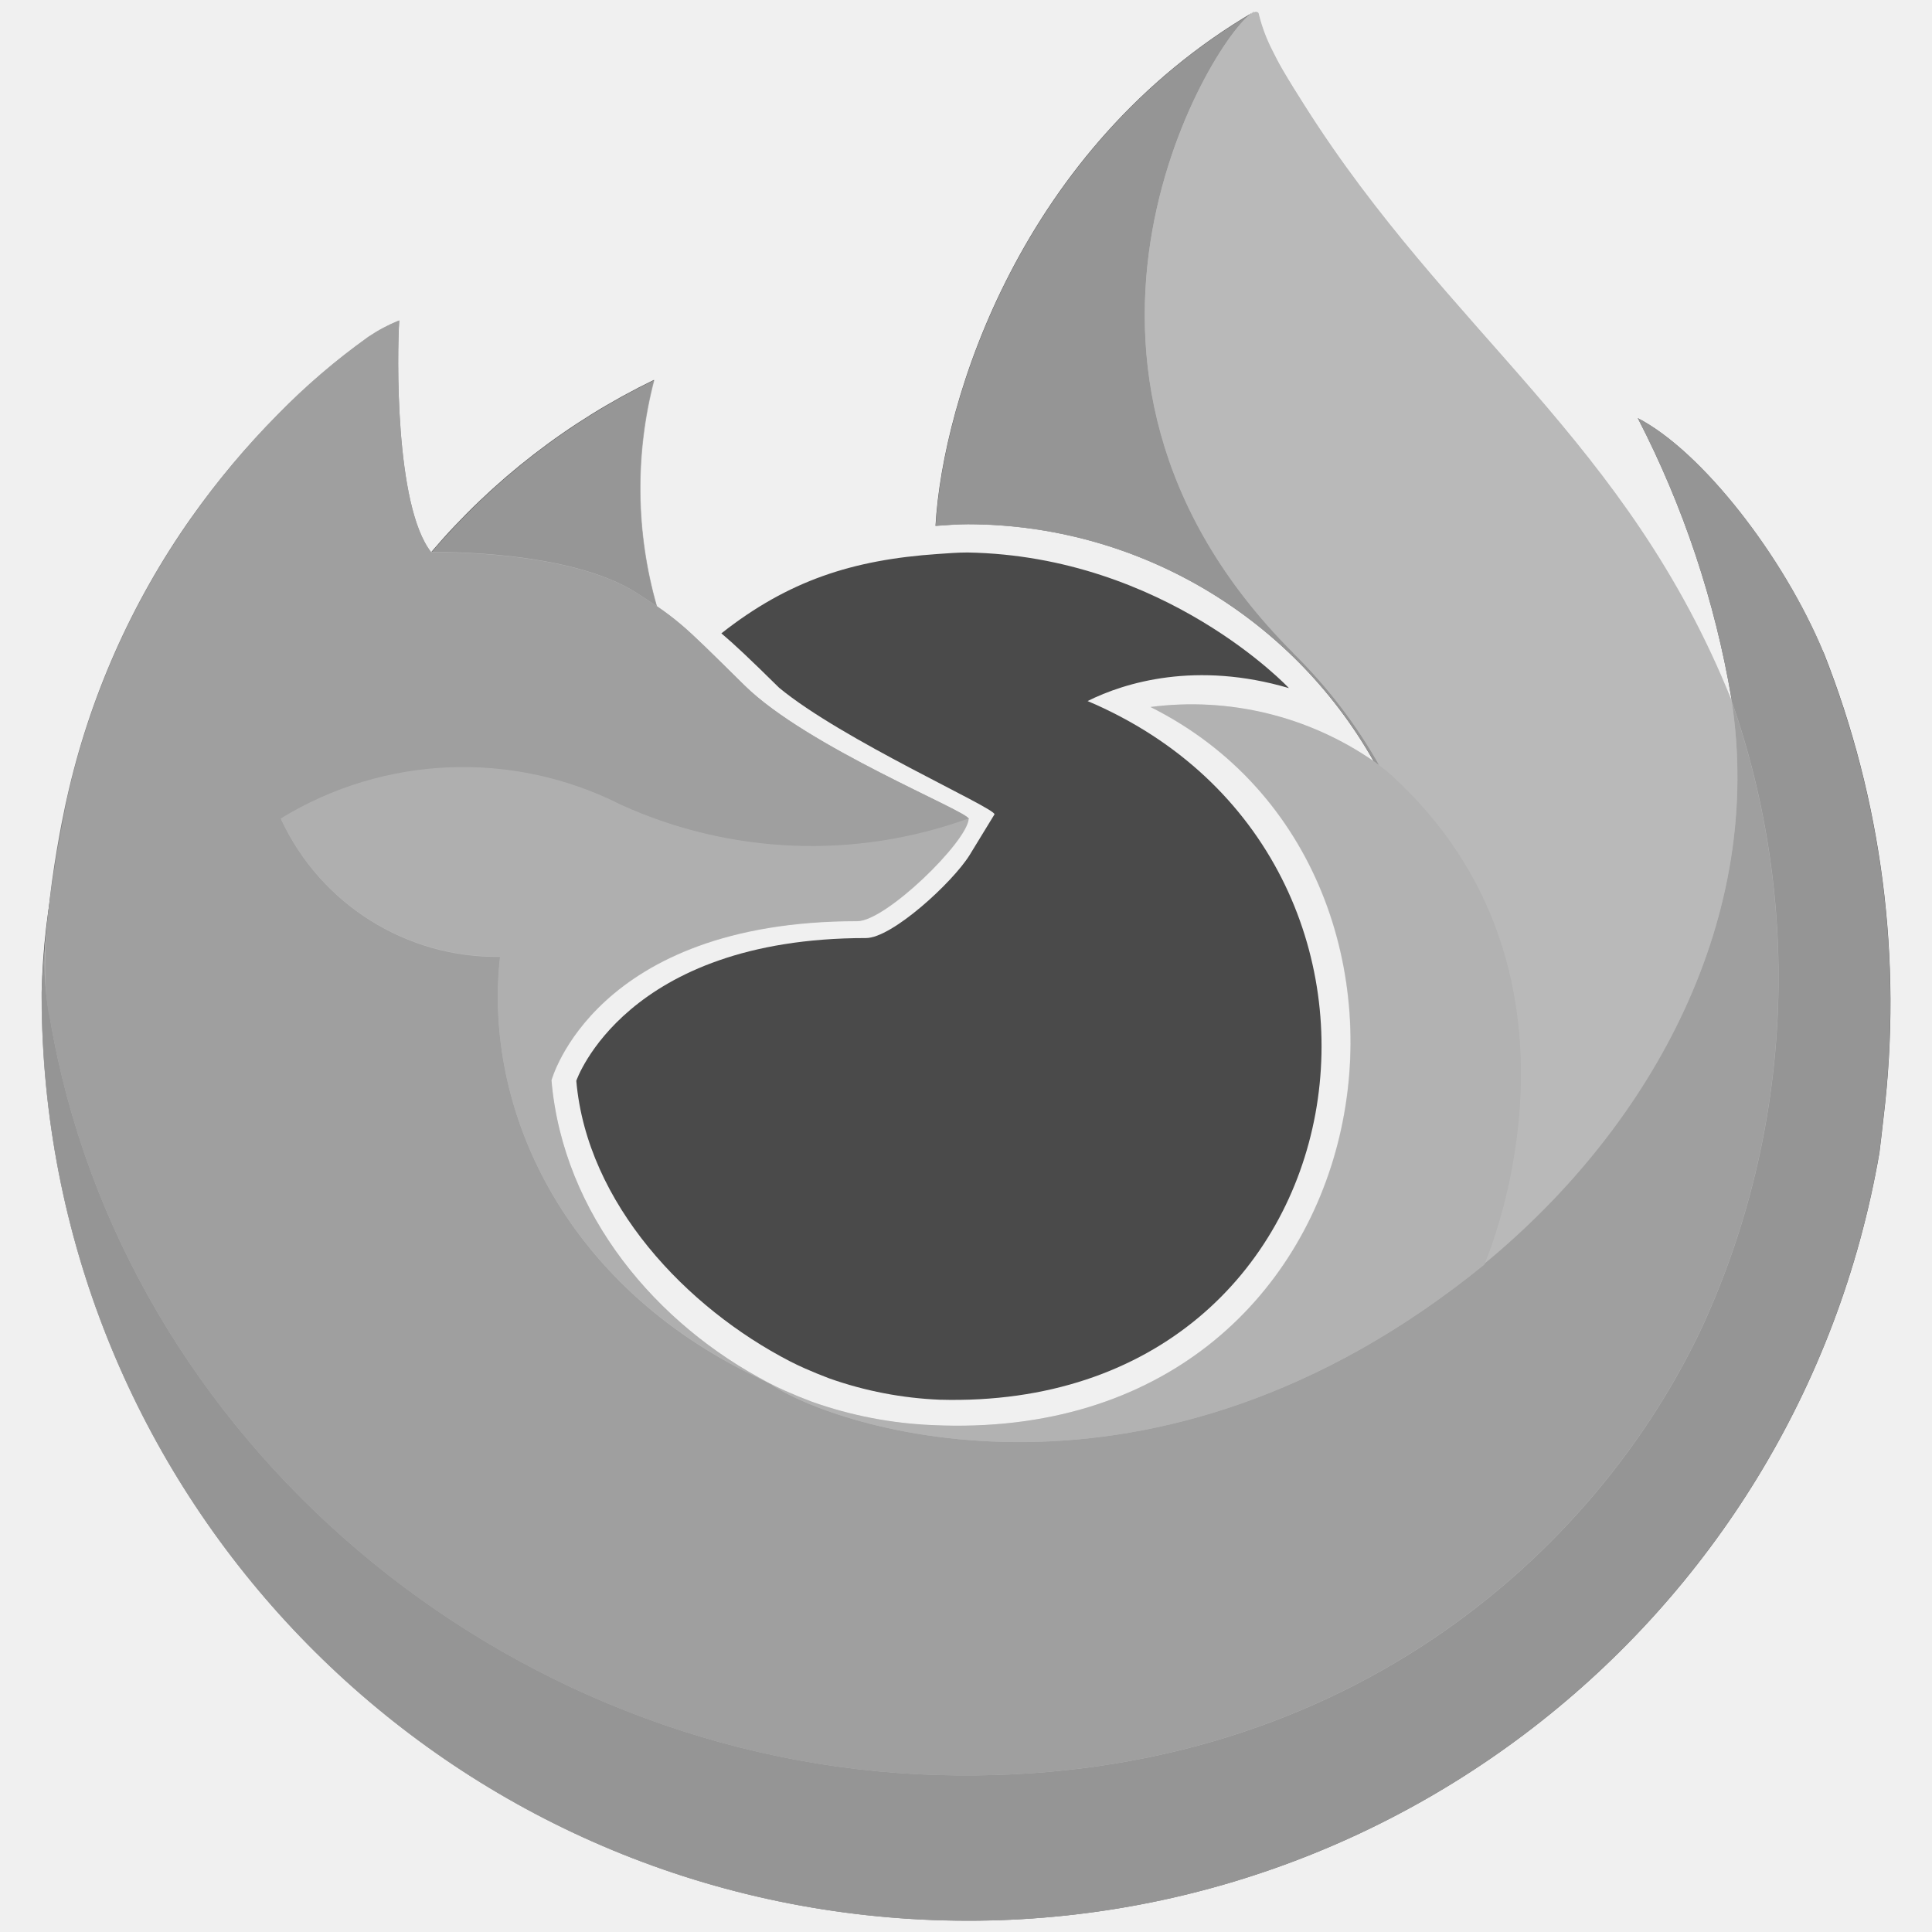
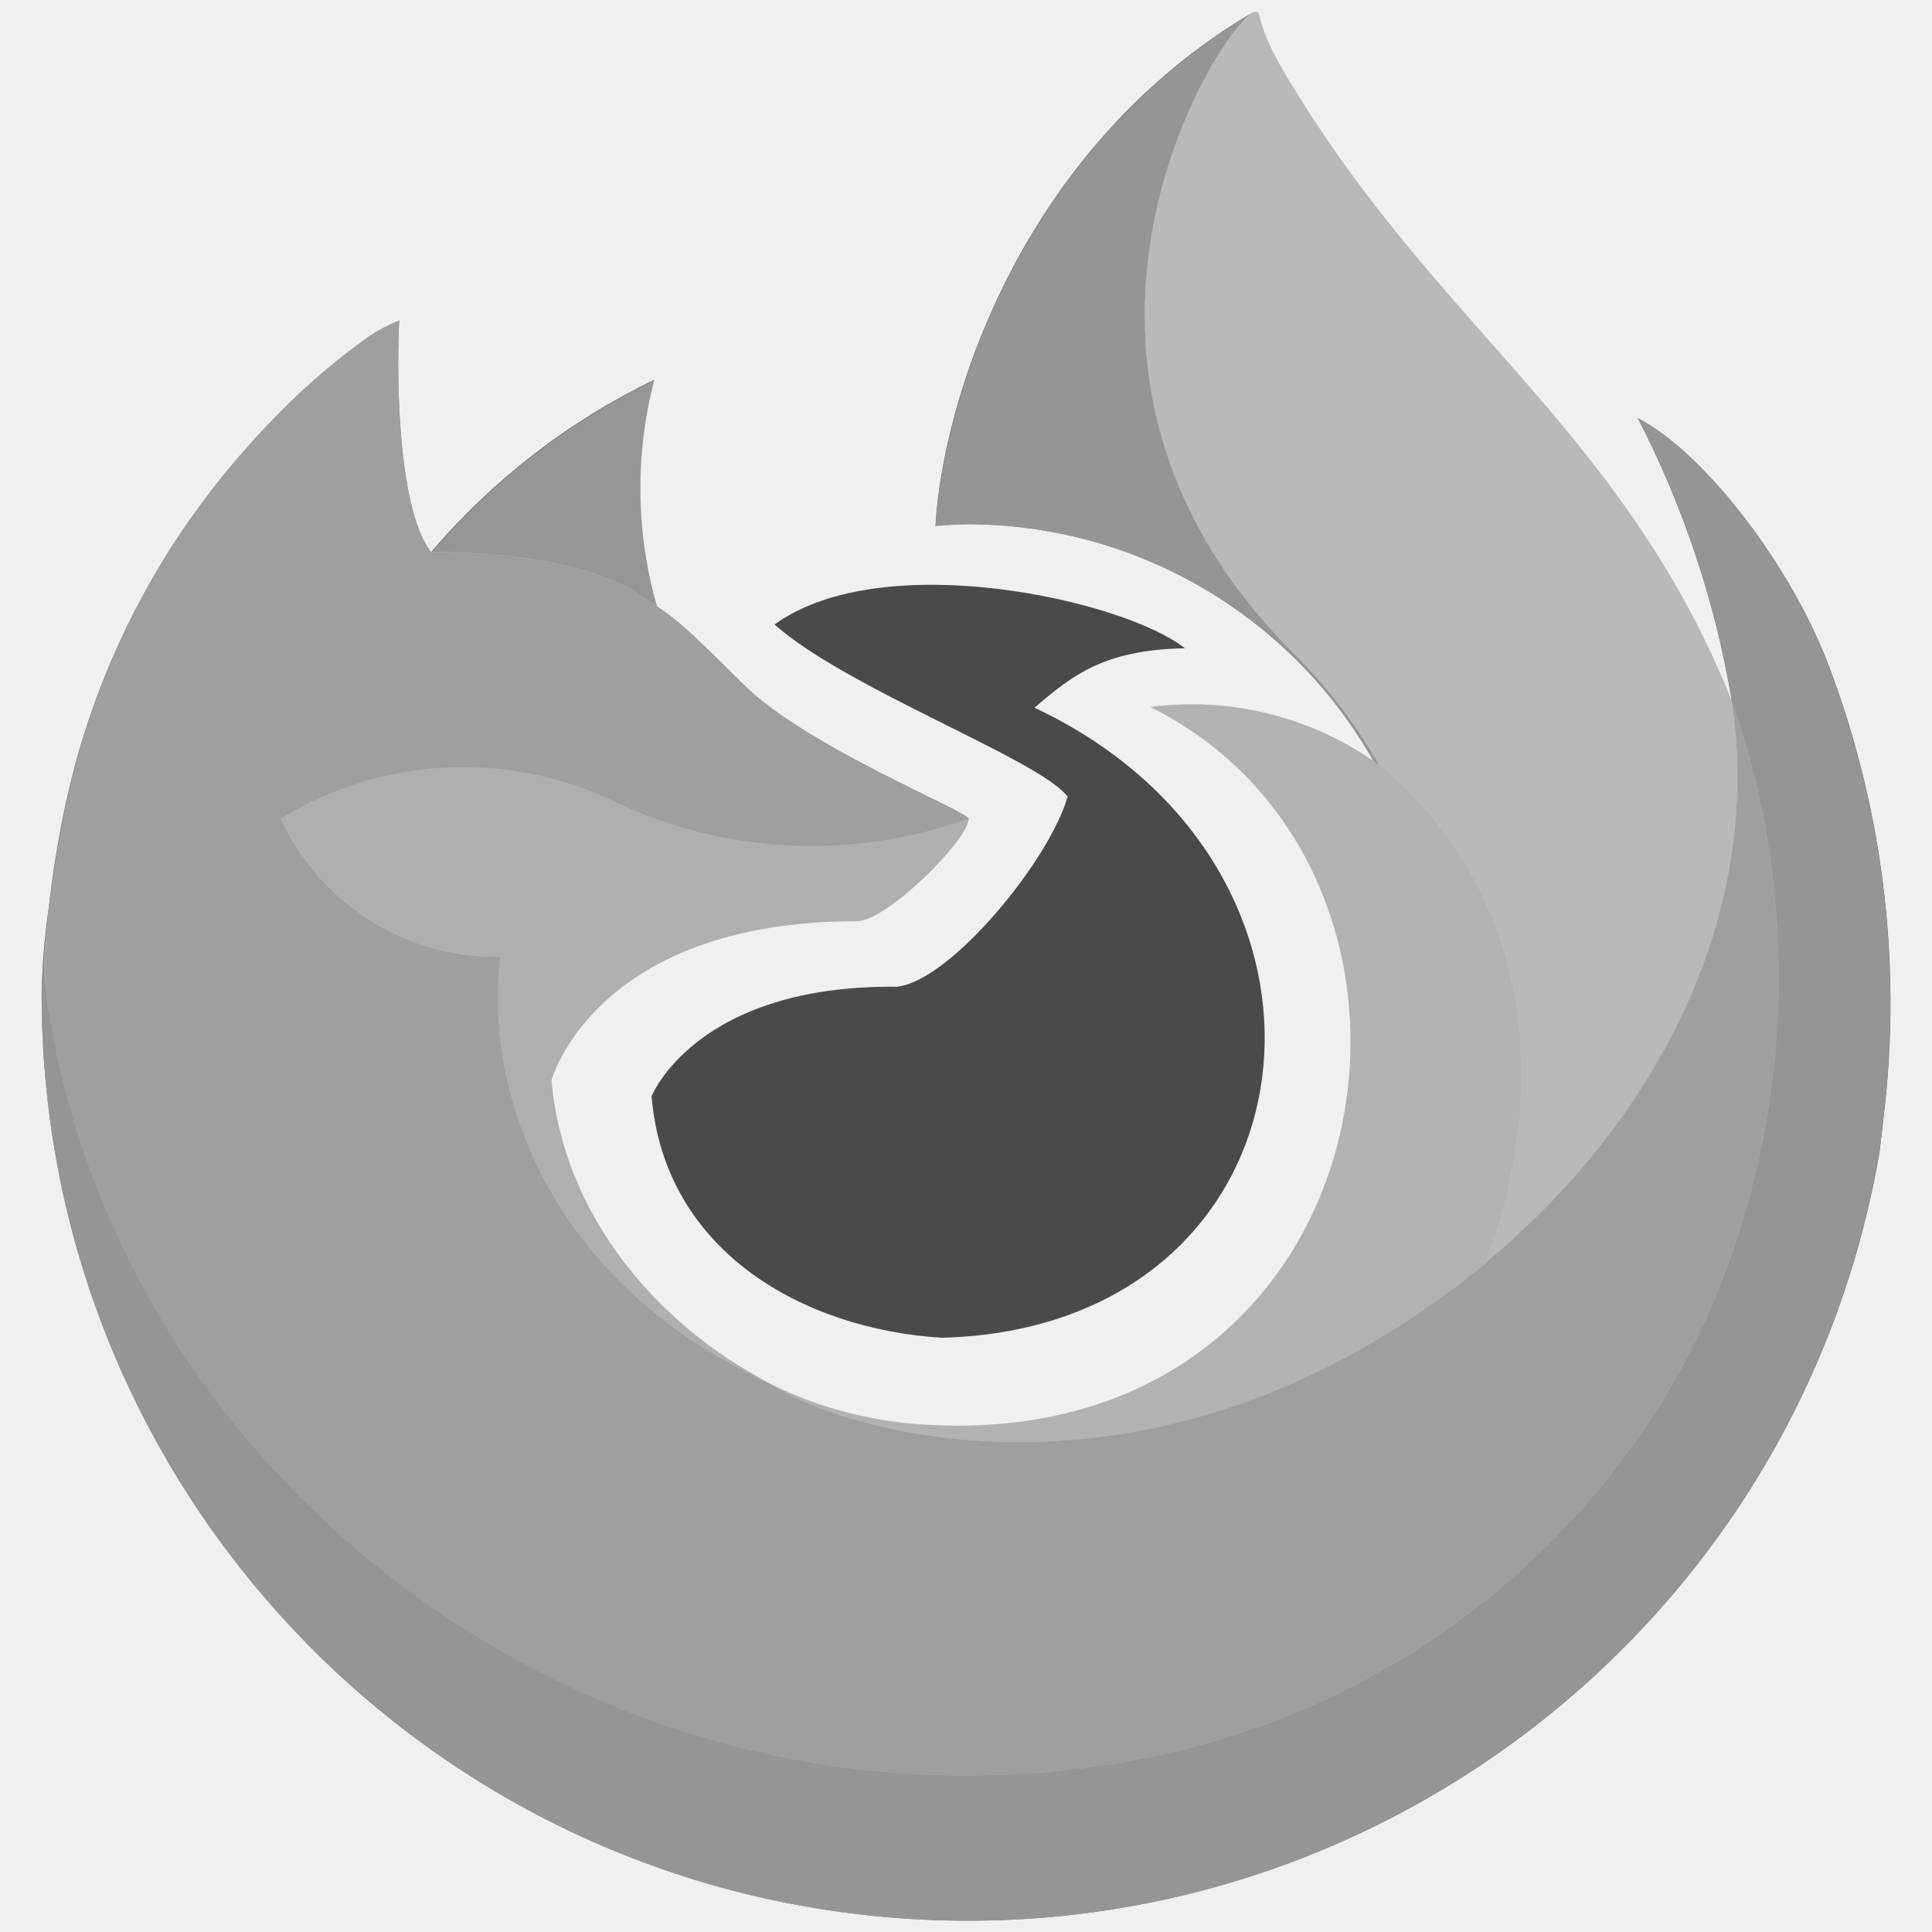
<svg xmlns="http://www.w3.org/2000/svg" xmlns:xlink="http://www.w3.org/1999/xlink" width="180pt" height="180pt" version="1.0" viewBox="0 0 180 180" id="svg1077">
  <defs id="defs1081">
    <linearGradient id="a" x1="6.7" x2="93.29" y1="31.25" y2="31.25" gradientUnits="userSpaceOnUse" gradientTransform="matrix(0.75,0,0,0.75,51.16354,59.40639)" xlink:href="#c">
      <stop offset="0" stop-color="#d93025" id="stop3510" />
      <stop offset="1" stop-color="#ea4335" id="stop3512" />
    </linearGradient>
    <linearGradient id="b" x1="55.41" x2="12.11" y1="96.87" y2="21.87" gradientUnits="userSpaceOnUse" gradientTransform="matrix(0.75,0,0,0.75,51.16354,59.40639)">
      <stop offset="0" stop-color="#1e8e3e" id="stop3500" />
      <stop offset="1" stop-color="#34a853" id="stop3502" />
    </linearGradient>
    <linearGradient id="c" x1="42.7" x2="86" y1="100" y2="25.13" gradientUnits="userSpaceOnUse" gradientTransform="matrix(0.75,0,0,0.75,51.16354,59.40639)">
      <stop offset="0" stop-color="#fcc934" id="stop3505" />
      <stop offset="1" stop-color="#fbbc04" id="stop3507" />
    </linearGradient>
    <linearGradient id="a-5" x1="70.79" x2="6.447" y1="12.39" y2="74.47" gradientTransform="matrix(1.626737,0,0,1.626737,49.13273,39.31613)" gradientUnits="userSpaceOnUse">
      <stop stop-color="#fff44f" offset=".048" id="stop40835" />
      <stop stop-color="#ffe847" offset=".111" id="stop40837" />
      <stop stop-color="#ffc830" offset=".225" id="stop40839" />
      <stop stop-color="#ff980e" offset=".368" id="stop40841" />
      <stop stop-color="#ff8b16" offset=".401" id="stop40843" />
      <stop stop-color="#ff672a" offset=".462" id="stop40845" />
      <stop stop-color="#ff3647" offset=".534" id="stop40847" />
      <stop stop-color="#e31587" offset=".705" id="stop40849" />
    </linearGradient>
    <radialGradient id="b-5" cx="-7907" cy="-8515" r="80.8" gradientTransform="matrix(1.626737,0,0,1.626737,13022.845,13905.625)" gradientUnits="userSpaceOnUse">
      <stop stop-color="#ffbd4f" offset=".129" id="stop40852" />
      <stop stop-color="#ffac31" offset=".186" id="stop40854" />
      <stop stop-color="#ff9d17" offset=".247" id="stop40856" />
      <stop stop-color="#ff980e" offset=".283" id="stop40858" />
      <stop stop-color="#ff563b" offset=".403" id="stop40860" />
      <stop stop-color="#ff3750" offset=".467" id="stop40862" />
      <stop stop-color="#f5156c" offset=".71" id="stop40864" />
      <stop stop-color="#eb0878" offset=".782" id="stop40866" />
      <stop stop-color="#e50080" offset=".86" id="stop40868" />
    </radialGradient>
    <radialGradient id="c-5" cx="-7937" cy="-8482" r="80.8" gradientTransform="matrix(1.626737,0,0,1.626737,13022.845,13905.625)" gradientUnits="userSpaceOnUse">
      <stop stop-color="#960e18" offset=".3" id="stop40871" />
      <stop stop-color="#b11927" stop-opacity=".74" offset=".351" id="stop40873" />
      <stop stop-color="#db293d" stop-opacity=".343" offset=".435" id="stop40875" />
      <stop stop-color="#f5334b" stop-opacity=".094" offset=".497" id="stop40877" />
      <stop stop-color="#ff3750" stop-opacity="0" offset=".53" id="stop40879" />
    </radialGradient>
    <radialGradient id="d" cx="-7927" cy="-8533" r="58.53" gradientTransform="matrix(1.626737,0,0,1.626737,13022.845,13905.625)" gradientUnits="userSpaceOnUse">
      <stop stop-color="#fff44f" offset=".132" id="stop40882" />
      <stop stop-color="#ffdc3e" offset=".252" id="stop40884" />
      <stop stop-color="#ff9d12" offset=".506" id="stop40886" />
      <stop stop-color="#ff980e" offset=".526" id="stop40888" />
    </radialGradient>
    <radialGradient id="e" cx="-7946" cy="-8461" r="38.47" gradientTransform="matrix(1.626737,0,0,1.626737,13022.845,13905.625)" gradientUnits="userSpaceOnUse">
      <stop stop-color="#3a8ee6" offset=".353" id="stop40891" />
      <stop stop-color="#5c79f0" offset=".472" id="stop40893" />
      <stop stop-color="#9059ff" offset=".669" id="stop40895" />
      <stop stop-color="#c139e6" offset="1" id="stop40897" />
    </radialGradient>
    <radialGradient id="f" cx="-7936" cy="-8492" r="20.4" gradientTransform="matrix(1.581188,-0.3822831,0.4473526,1.851226,16465.019,12783.177)" gradientUnits="userSpaceOnUse">
      <stop stop-color="#9059ff" stop-opacity="0" offset=".206" id="stop40900" />
      <stop stop-color="#8c4ff3" stop-opacity=".064" offset=".278" id="stop40902" />
      <stop stop-color="#7716a8" stop-opacity=".45" offset=".747" id="stop40904" />
      <stop stop-color="#6e008b" stop-opacity=".6" offset=".975" id="stop40906" />
    </radialGradient>
    <radialGradient id="g" cx="-7938" cy="-8518" r="27.68" gradientTransform="matrix(1.626737,0,0,1.626737,13022.845,13905.625)" gradientUnits="userSpaceOnUse">
      <stop stop-color="#ffe226" offset="0" id="stop40909" />
      <stop stop-color="#ffdb27" offset=".121" id="stop40911" />
      <stop stop-color="#ffc82a" offset=".295" id="stop40913" />
      <stop stop-color="#ffa930" offset=".502" id="stop40915" />
      <stop stop-color="#ff7e37" offset=".732" id="stop40917" />
      <stop stop-color="#ff7139" offset=".792" id="stop40919" />
    </radialGradient>
    <radialGradient id="h" cx="-7916" cy="-8536" r="118.1" gradientTransform="matrix(1.626737,0,0,1.626737,13022.845,13905.625)" gradientUnits="userSpaceOnUse">
      <stop stop-color="#fff44f" offset=".113" id="stop40922" />
      <stop stop-color="#ff980e" offset=".456" id="stop40924" />
      <stop stop-color="#ff5634" offset=".622" id="stop40926" />
      <stop stop-color="#ff3647" offset=".716" id="stop40928" />
      <stop stop-color="#e31587" offset=".904" id="stop40930" />
    </radialGradient>
    <radialGradient id="i" cx="-7927" cy="-8523" r="86.5" gradientTransform="matrix(0.1708073,1.618603,-1.062259,0.1122448,-7570.013,13817.782)" gradientUnits="userSpaceOnUse">
      <stop stop-color="#fff44f" offset="0" id="stop40933" />
      <stop stop-color="#ffe847" offset=".06" id="stop40935" />
      <stop stop-color="#ffc830" offset=".168" id="stop40937" />
      <stop stop-color="#ff980e" offset=".304" id="stop40939" />
      <stop stop-color="#ff8b16" offset=".356" id="stop40941" />
      <stop stop-color="#ff672a" offset=".455" id="stop40943" />
      <stop stop-color="#ff3647" offset=".57" id="stop40945" />
      <stop stop-color="#e31587" offset=".737" id="stop40947" />
    </radialGradient>
    <radialGradient id="j" cx="-7938" cy="-8508" r="73.72" gradientTransform="matrix(1.626737,0,0,1.626737,13022.845,13905.625)" gradientUnits="userSpaceOnUse">
      <stop stop-color="#fff44f" offset=".137" id="stop40950" />
      <stop stop-color="#ff980e" offset=".48" id="stop40952" />
      <stop stop-color="#ff5634" offset=".592" id="stop40954" />
      <stop stop-color="#ff3647" offset=".655" id="stop40956" />
      <stop stop-color="#e31587" offset=".904" id="stop40958" />
    </radialGradient>
    <radialGradient id="k" cx="-7919" cy="-8504" r="80.69" gradientTransform="matrix(1.626737,0,0,1.626737,13022.845,13905.625)" gradientUnits="userSpaceOnUse">
      <stop stop-color="#fff44f" offset=".094" id="stop40961" />
      <stop stop-color="#ffe141" offset=".231" id="stop40963" />
      <stop stop-color="#ffaf1e" offset=".509" id="stop40965" />
      <stop stop-color="#ff980e" offset=".626" id="stop40967" />
    </radialGradient>
    <linearGradient id="l" x1="70.01" x2="15.27" y1="12.06" y2="66.81" gradientTransform="matrix(1.626737,0,0,1.626737,49.13273,39.31613)" gradientUnits="userSpaceOnUse">
      <stop stop-color="#fff44f" stop-opacity=".8" offset=".167" id="stop40970" />
      <stop stop-color="#fff44f" stop-opacity=".634" offset=".266" id="stop40972" />
      <stop stop-color="#fff44f" stop-opacity=".217" offset=".489" id="stop40974" />
      <stop stop-color="#fff44f" stop-opacity="0" offset=".6" id="stop40976" />
    </linearGradient>
  </defs>
  <g id="g3776" transform="matrix(1.593889,0,0,1.593889,-51.31386,-64.45933)" style="mix-blend-mode:normal" />
  <g id="g42014" transform="translate(-24.22656,-14.32987)">
    <g id="g11890" transform="matrix(1.131087,0,0,1.131087,-14.97382,-13.6763)" style="display:inline">
      <path d="M 184.856,78.498 C 181.543,70.528 174.823,61.921 169.561,59.201 a 79.216,79.216 0 0 1 7.721,23.133 v 0.073 l 0.013,0.081 a 69.046,69.046 0 0 1 -2.372,51.46 c -8.738,18.749 -29.88,37.965 -62.987,37.021 -35.762,-1.013 -67.275,-27.559 -73.157,-62.318 -1.072,-5.482 0,-8.262 0.539,-12.717 a 56.81,56.81 0 0 0 -1.226,10.52 v 0.393 A 76.245,76.245 0 0 0 189.462,119.739 c 0.128,-0.984 0.232,-1.957 0.346,-2.951 A 78.409,78.409 0 0 0 184.863,78.489 Z" style="display:inline;fill:#4a4a4a;fill-opacity:1;stroke-width:1.967" id="path40985" />
      <path d="m 147.795,87.449 c 0.165,0.116 0.319,0.232 0.474,0.348 a 41.506,41.506 0 0 0 -7.082,-9.236 C 117.484,54.858 134.977,27.18 137.926,25.764 l 0.03,-0.043 c -19.15,11.213 -25.651,31.966 -26.241,42.352 0.889,-0.061 1.77,-0.136 2.679,-0.136 a 38.477,38.477 0 0 1 33.402,19.508 z" style="display:inline;fill:#4a4a4a;fill-opacity:1;stroke-width:1.967" id="path40987" />
-       <path d="m 114.519,95.2 c -1.404,2.253 -6.383,6.828 -8.53,6.828 -19.862,0 -23.862,11.759 -23.862,11.759 0.88,10.119 9.091,18.714 17.614,23.112 0.389,0.202 0.784,0.384 1.179,0.562 0.684,0.303 1.367,0.583 2.051,0.84 2.925,1.035 5.989,1.626 9.089,1.754 35.853,0.988 42.617,-44.636 12.182,-57.549 3.091,-1.545 8.965,-3.31 16.585,-1.066 0,0 -10.198,-10.889 -26.48,-11.171 -0.829,0 -1.64,0.069 -2.455,0.124 -7.01,0.481 -12.295,2.19 -17.815,6.537 1.065,0.901 2.223,1.984 4.756,4.48 5.196,4.305 17.716,9.857 17.743,10.424 z" style="display:inline;fill:#4a4a4a;fill-opacity:1;stroke-width:1.802" id="path40989" />
+       <path d="m 108.542,106.039 c -16.581,-0.182 -20.216,9.024 -20.216,9.024 1.094,12.865 12.622,19.199 23.918,19.888 31.478,-0.834 36.237,-38.438 7.625,-51.898 3.091,-2.638 5.684,-4.768 12.393,-4.894 -5.013,-3.972 -24.885,-8.425 -33.807,-1.958 5.955,5.299 21.865,11.138 24.139,14.175 -1.415,5.127 -9.587,15.177 -14.052,15.663 z" style="display:inline;fill:#4a4a4a;fill-opacity:1;stroke-width:1.802" id="path40989" />
      <path d="m 87.169,73.64 c 0.618,0.393 1.127,0.736 1.574,1.045 A 35.349,35.349 0 0 1 88.528,56.05 56.456,56.456 0 0 0 70.177,70.233 c 0.372,-0.01 11.431,-0.209 16.992,3.407 z" style="display:inline;fill:#4f4f4f;fill-opacity:1;stroke-width:1.967" id="path40993" />
      <path d="m 38.766,108.654 c 5.884,34.759 37.395,61.315 73.157,62.318 33.107,0.936 54.253,-18.282 62.987,-37.021 a 69.046,69.046 0 0 0 2.372,-51.46 v -0.073 c 0,-0.057 -0.013,-0.09 0,-0.073 l 0.013,0.128 c 2.705,17.659 -6.277,34.759 -20.32,46.345 l -0.043,0.098 c -27.363,22.287 -53.545,13.443 -58.836,9.836 q -0.555,-0.266 -1.109,-0.553 C 81.034,130.576 74.443,116.051 75.859,103.579 A 19.579,19.579 0 0 1 57.799,92.219 28.759,28.759 0 0 1 85.83,91.094 37.965,37.965 0 0 0 114.452,92.219 C 114.422,91.599 101.154,86.318 95.981,81.223 93.217,78.498 91.905,77.186 90.742,76.201 a 22.799,22.799 0 0 0 -1.967,-1.491 c -0.452,-0.309 -0.962,-0.643 -1.574,-1.045 -5.561,-3.616 -16.62,-3.417 -16.986,-3.407 h -0.035 C 67.158,66.428 67.371,53.799 67.544,51.161 a 13.628,13.628 0 0 0 -2.545,1.351 55.512,55.512 0 0 0 -7.451,6.383 66.567,66.567 0 0 0 -7.156,8.531 v 0.012 -0.014 A 64.384,64.384 0 0 0 40.162,90.52 C 40.124,90.675 37.416,102.517 38.751,108.658 Z" style="display:inline;fill:#7c7c7c;fill-opacity:1;stroke-width:1.967" id="path40995" />
      <path d="m 141.186,78.557 a 41.506,41.506 0 0 1 7.082,9.245 c 0.419,0.317 0.81,0.631 1.143,0.936 17.285,15.934 8.228,38.457 7.554,40.05 14.041,-11.569 23.015,-28.681 20.32,-46.345 -8.624,-21.501 -23.251,-30.176 -35.172,-49.04 -0.604,-0.954 -1.208,-1.91 -1.796,-2.919 -0.336,-0.576 -0.606,-1.096 -0.84,-1.574 a 13.874,13.874 0 0 1 -1.137,-3.02 0.197,0.197 0 0 0 -0.173,-0.197 0.271,0.271 0 0 0 -0.143,0 c -0.011,0 -0.026,0.018 -0.037,0.022 -0.011,0.004 -0.037,0.022 -0.055,0.03 -2.949,1.399 -20.438,29.094 3.265,52.778 z" style="display:inline;fill:#ffffff;fill-opacity:1;stroke-width:1.967" id="path40997" />
      <path d="m 149.408,88.747 c -0.332,-0.305 -0.724,-0.62 -1.143,-0.936 -0.155,-0.116 -0.309,-0.232 -0.474,-0.348 a 26.32,26.32 0 0 0 -18.383,-4.463 c 27.422,13.711 20.065,60.922 -17.938,59.151 a 33.913,33.913 0 0 1 -9.92,-1.914 q -1.119,-0.419 -2.239,-0.917 c -0.431,-0.197 -0.862,-0.393 -1.286,-0.614 l 0.053,0.033 c 5.299,3.618 31.474,12.456 58.836,-9.836 l 0.043,-0.098 c 0.683,-1.593 9.739,-24.117 -7.554,-40.05 z" style="display:inline;fill:#dadada;fill-opacity:1;stroke-width:1.967" id="path40999" />
      <path d="m 80.067,113.729 c 0,0 3.519,-13.115 25.199,-13.115 2.343,0 9.049,-6.541 9.169,-8.437 A 37.965,37.965 0 0 1 85.813,91.053 28.759,28.759 0 0 0 57.782,92.178 19.579,19.579 0 0 0 75.842,103.538 c -1.412,12.466 5.177,26.989 21.127,34.621 0.356,0.171 0.69,0.356 1.056,0.519 -9.31,-4.81 -16.998,-13.906 -17.958,-24.943 z" style="display:inline;fill:#cdcdcd;fill-opacity:1;stroke-width:1.967" id="path41001" />
      <path d="m 184.856,78.498 c -3.313,-7.971 -10.032,-16.577 -15.294,-19.297 3.752,7.266 6.357,15.07 7.721,23.133 l 0.013,0.128 C 168.675,60.981 154.064,52.306 142.123,33.442 c -0.604,-0.954 -1.208,-1.91 -1.796,-2.919 -0.336,-0.576 -0.606,-1.096 -0.84,-1.574 -0.495,-0.959 -0.877,-1.972 -1.137,-3.02 7.2e-4,-0.1 -0.074,-0.185 -0.173,-0.197 -0.047,-0.013 -0.097,-0.013 -0.144,0 -0.011,0 -0.026,0.018 -0.037,0.022 -0.013,0.004 -0.037,0.022 -0.055,0.03 l 0.029,-0.051 c -19.15,11.213 -25.651,31.966 -26.241,42.352 0.889,-0.061 1.77,-0.136 2.679,-0.136 13.831,0.027 26.583,7.475 33.402,19.508 -5.363,-3.714 -11.914,-5.305 -18.383,-4.463 27.422,13.711 20.065,60.922 -17.938,59.151 -3.384,-0.139 -6.728,-0.784 -9.92,-1.914 -0.746,-0.279 -1.492,-0.585 -2.239,-0.917 -0.431,-0.197 -0.862,-0.393 -1.286,-0.614 l 0.053,0.033 c -0.37,-0.177 -0.74,-0.361 -1.109,-0.553 0.356,0.171 0.69,0.356 1.056,0.519 -9.31,-4.812 -16.998,-13.908 -17.958,-24.943 0,0 3.519,-13.115 25.199,-13.115 2.343,0 9.049,-6.541 9.169,-8.437 C 114.424,91.586 101.156,86.304 95.982,81.209 93.219,78.485 91.907,77.172 90.744,76.187 90.116,75.655 89.459,75.157 88.777,74.696 87.04,68.615 86.966,62.18 88.562,56.061 81.53,59.468 75.281,64.298 70.211,70.244 h -0.035 C 67.154,66.414 67.367,53.785 67.54,51.148 c -0.894,0.359 -1.747,0.812 -2.545,1.351 -2.667,1.904 -5.161,4.04 -7.451,6.383 -2.61,2.646 -4.994,5.507 -7.127,8.551 v 0.012 -0.014 C 45.515,74.378 42.038,82.227 40.187,90.525 l -0.102,0.504 c -0.144,0.671 -0.787,4.078 -0.879,4.81 v 0 c -0.588,3.517 -0.964,7.066 -1.125,10.628 v 0.393 c 0.07,39.549 30.368,72.479 69.775,75.836 39.407,3.356 74.838,-23.976 81.595,-62.943 0.128,-0.984 0.232,-1.957 0.346,-2.951 1.57,-12.979 -0.13,-26.145 -4.945,-38.3 z m -7.564,3.917 0.013,0.081 z" style="display:inline;fill:#a7a7a7;fill-opacity:0.8;stroke-width:1.967" id="path41003" />
    </g>
  </g>
</svg>
